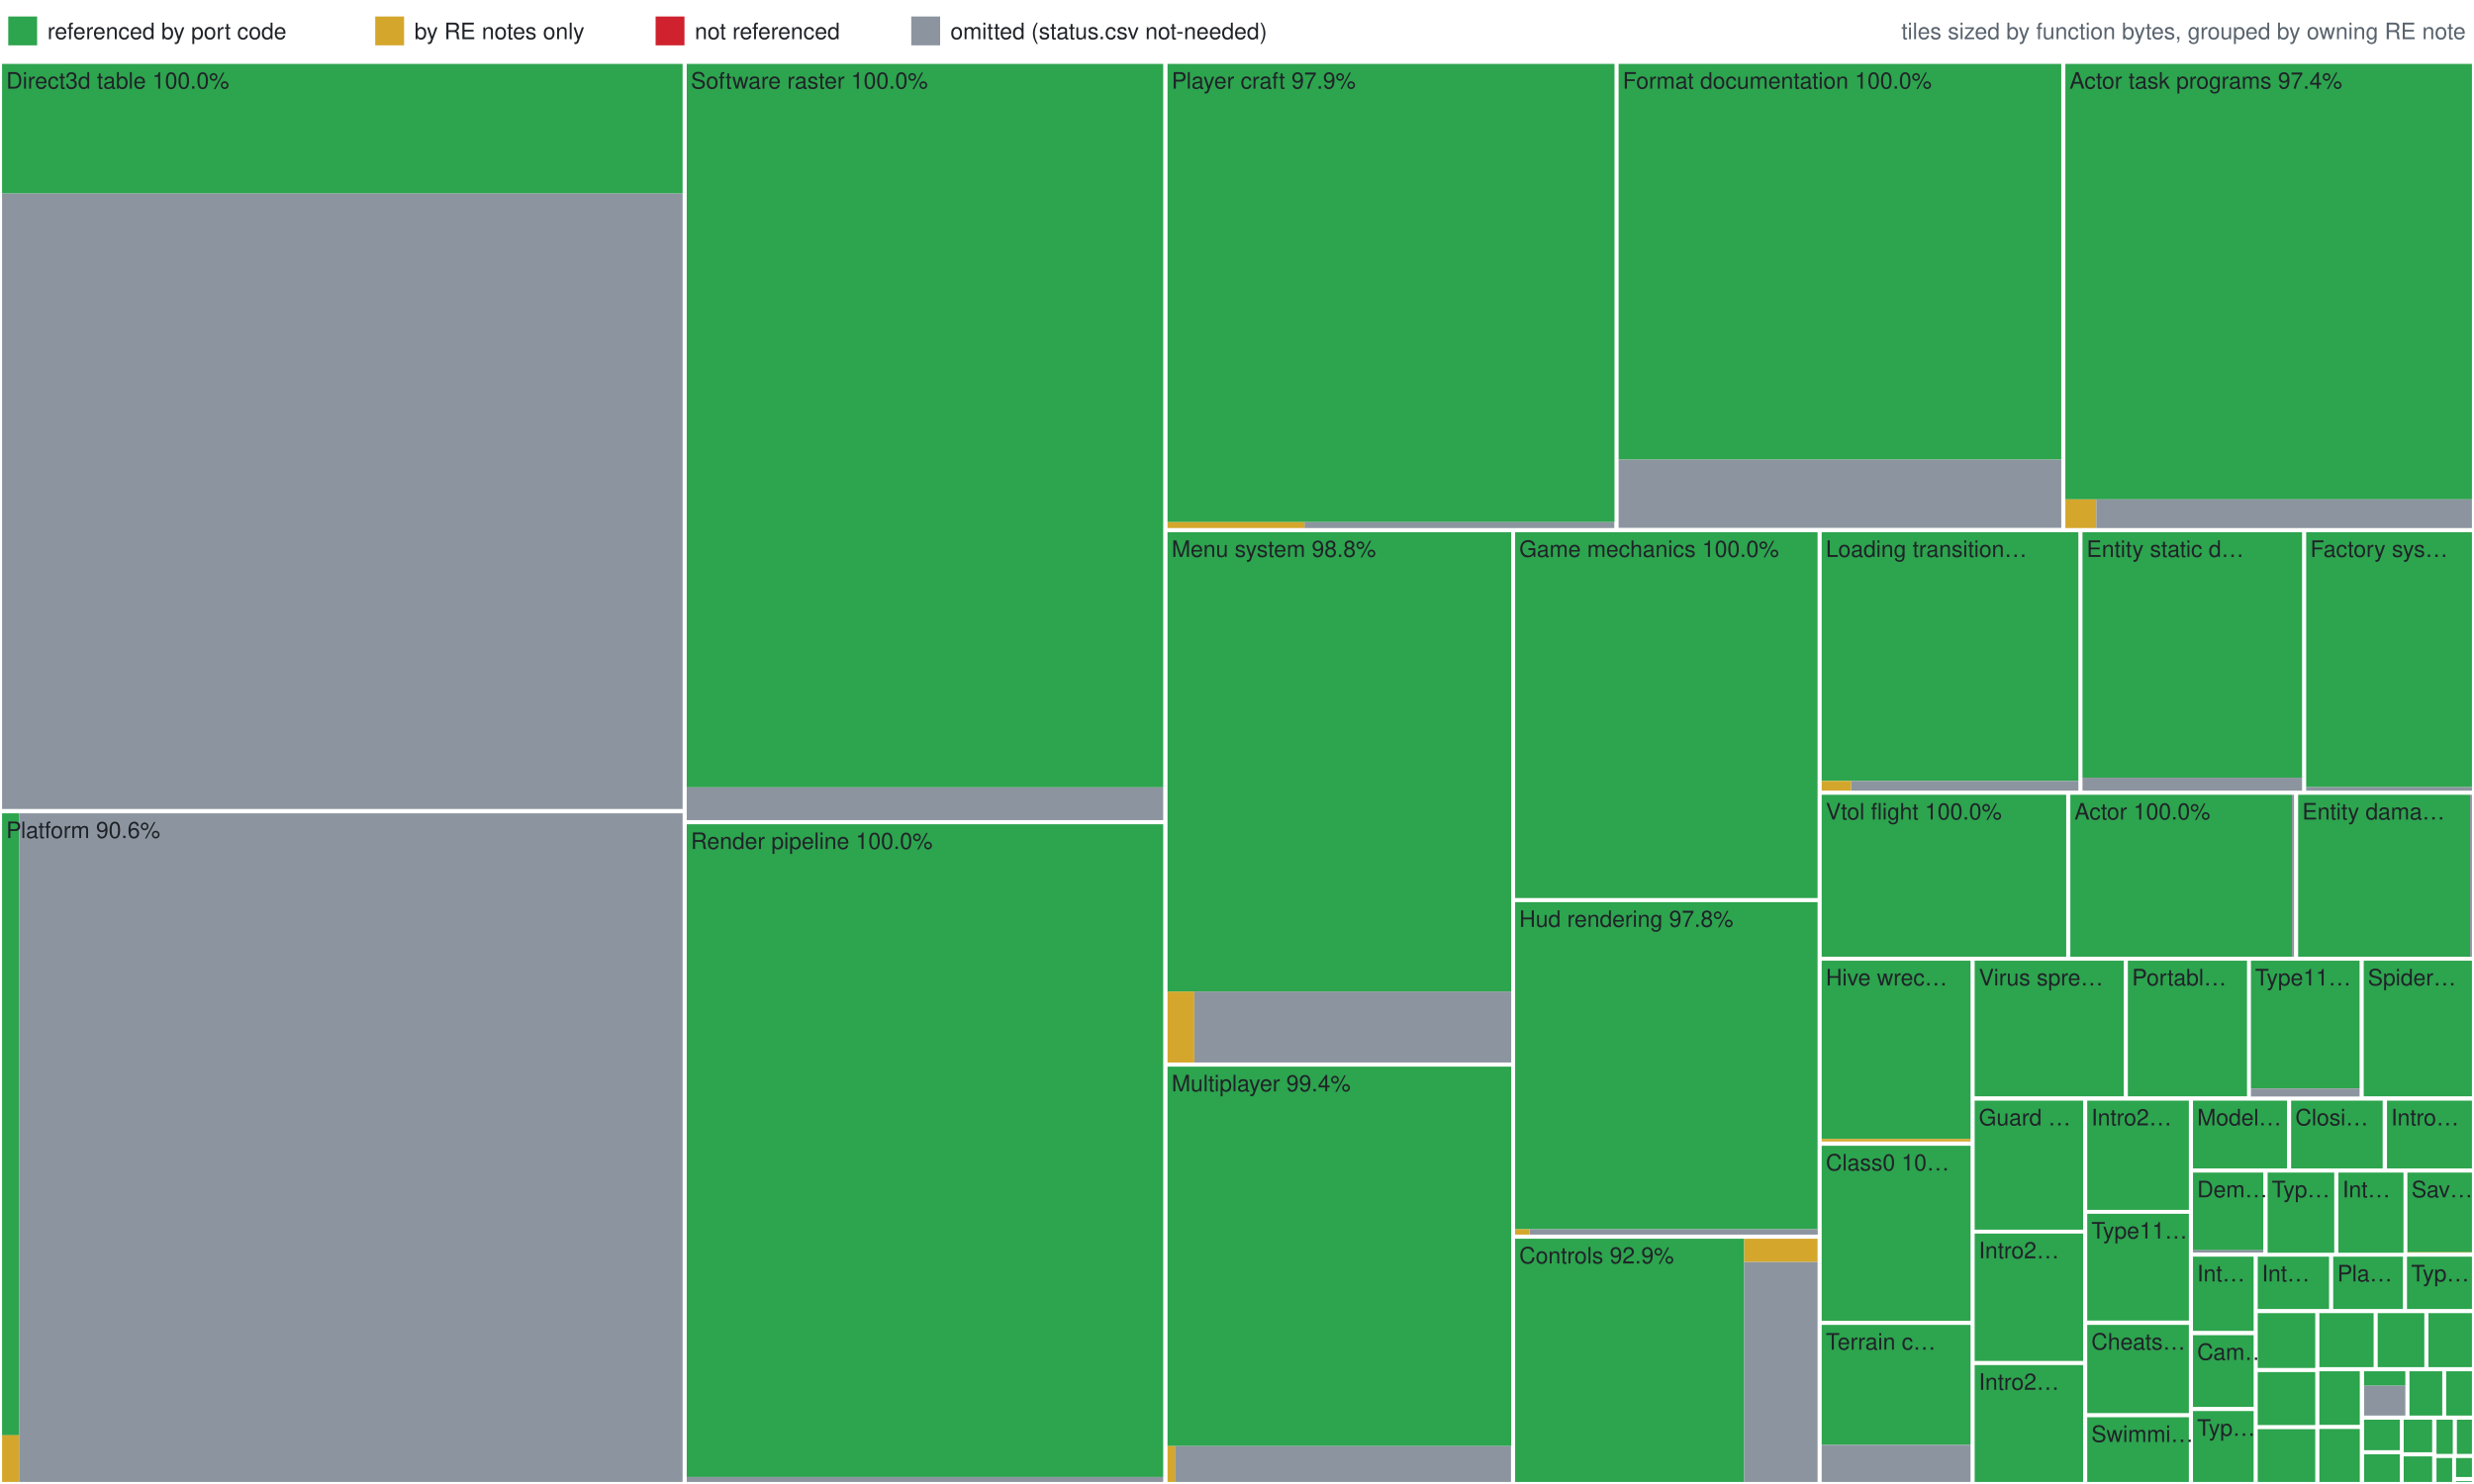
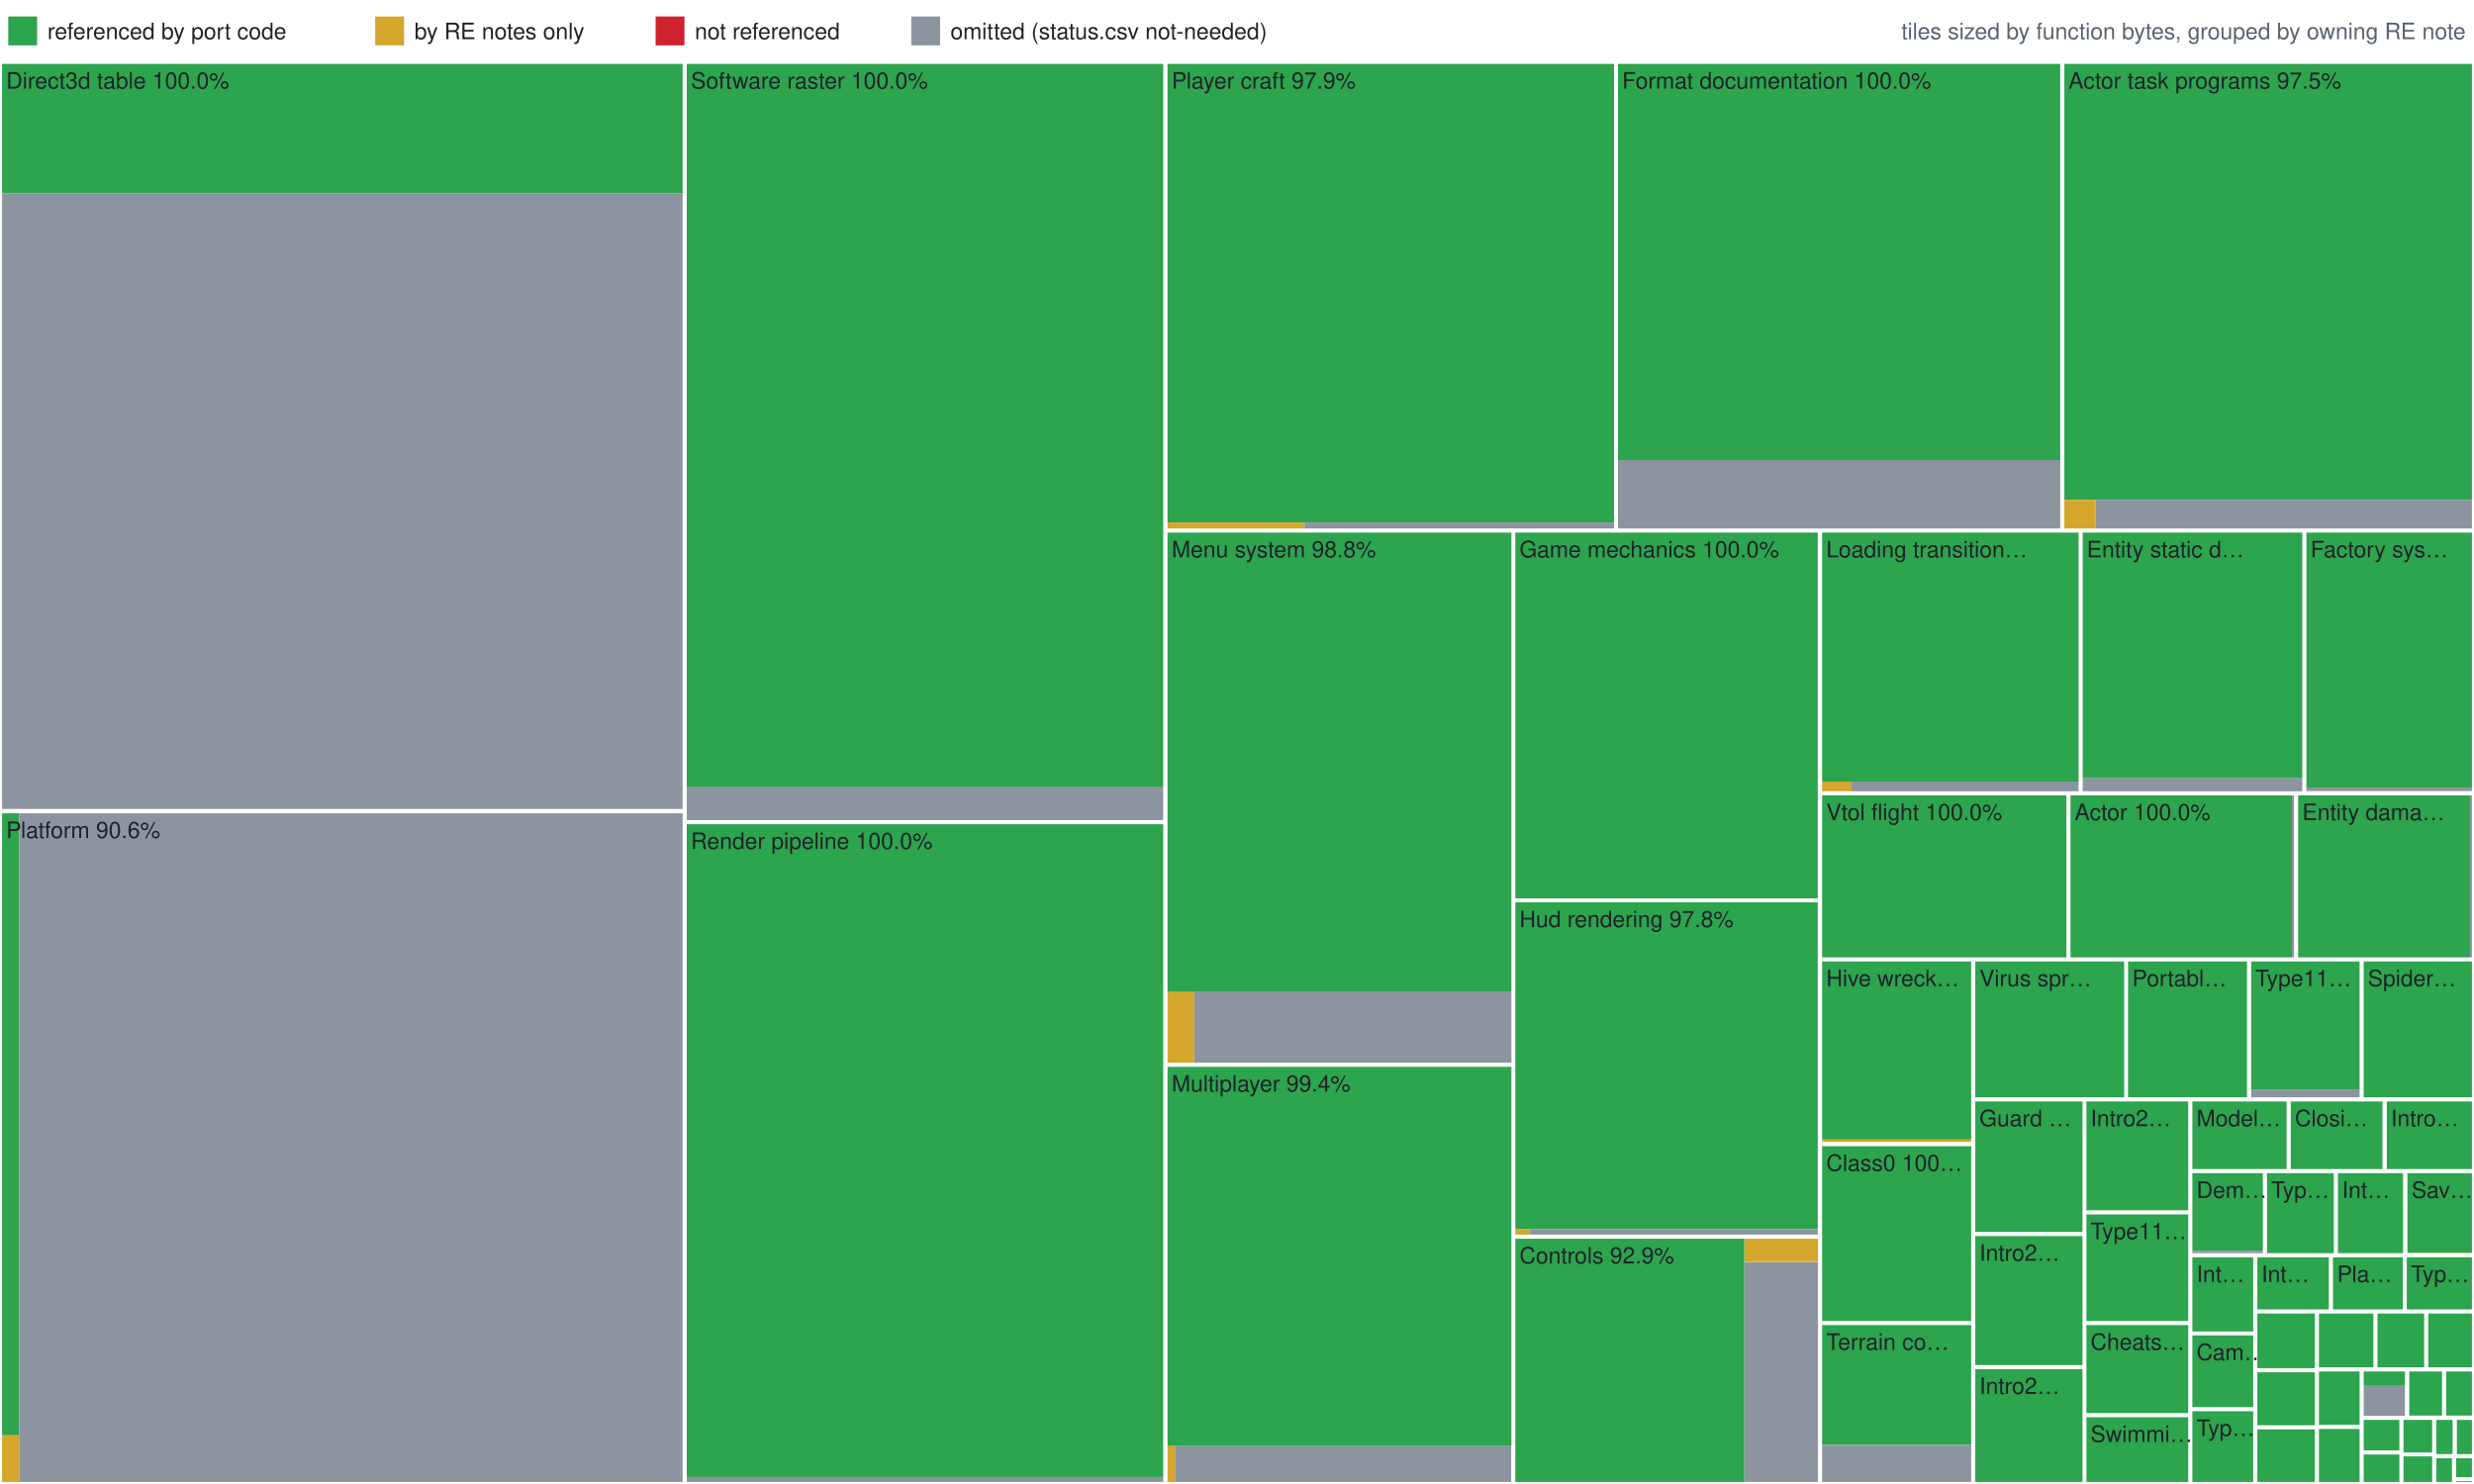
<svg xmlns="http://www.w3.org/2000/svg" width="1200" height="720" viewBox="0 0 1200 720" font-family="Segoe UI, Helvetica, Arial, sans-serif" font-size="11">
  <rect width="1200" height="720" fill="#ffffff" />
  <rect x="4" y="8" width="14" height="14" fill="#2da44e" />
  <text x="23" y="19" fill="#1f2328">referenced by port code</text>
  <rect x="182" y="8" width="14" height="14" fill="#d4a72c" />
  <text x="201" y="19" fill="#1f2328">by RE notes only</text>
  <rect x="318" y="8" width="14" height="14" fill="#cf222e" />
  <text x="337" y="19" fill="#1f2328">not referenced</text>
  <rect x="442" y="8" width="14" height="14" fill="#8c959f" />
  <text x="461" y="19" fill="#1f2328">omitted (status.csv not-needed)</text>
  <text x="1196" y="19" fill="#59636e" text-anchor="end">tiles sized by function bytes, grouped by owning RE note</text>
  <g>
    <rect x="1" y="31" width="330.1" height="62.9" fill="#2da44e" />
    <rect x="1" y="93.9" width="330.1" height="298.6" fill="#8c959f" />
    <text x="3" y="43" fill="#1f2328">Direct3d table 100.0%</text>
  </g>
  <g>
    <rect x="1" y="394.6" width="8.3" height="301.8" fill="#2da44e" />
    <rect x="1" y="696.3" width="8.3" height="22.7" fill="#d4a72c" />
    <rect x="9.3" y="394.6" width="321.8" height="324.4" fill="#8c959f" />
    <text x="3" y="406.6" fill="#1f2328">Platform 90.6%</text>
  </g>
  <g>
    <rect x="333.1" y="31" width="231.1" height="351" fill="#2da44e" />
    <rect x="333.1" y="382" width="231.1" height="15.9" fill="#8c959f" />
    <text x="335.1" y="43" fill="#1f2328">Software raster 100.0%</text>
  </g>
  <g>
    <rect x="333.1" y="399.9" width="231.1" height="316.7" fill="#2da44e" />
    <rect x="333.1" y="716.6" width="231.1" height="2.4" fill="#8c959f" />
    <text x="335.1" y="411.9" fill="#1f2328">Render pipeline 100.0%</text>
  </g>
  <g>
-     <rect x="566.3" y="31" width="216.8" height="222.3" fill="#2da44e" />
-     <rect x="566.3" y="253.3" width="66.6" height="2.9" fill="#d4a72c" />
-     <rect x="632.8" y="253.3" width="150.2" height="2.9" fill="#8c959f" />
+     <rect x="566.3" y="31" width="216.6" height="222.5" fill="#2da44e" />
+     <rect x="566.3" y="253.5" width="66.5" height="2.9" fill="#d4a72c" />
+     <rect x="632.8" y="253.5" width="150.1" height="2.9" fill="#8c959f" />
    <text x="568.3" y="43" fill="#1f2328">Player craft 97.9%</text>
  </g>
  <g>
-     <rect x="785.1" y="31" width="214.7" height="192" fill="#2da44e" />
-     <rect x="785.1" y="223" width="214.7" height="33.1" fill="#8c959f" />
-     <text x="787.1" y="43" fill="#1f2328">Format documentation 100.0%</text>
-   </g>
-   <g>
-     <rect x="1001.8" y="31" width="197.2" height="211.3" fill="#2da44e" />
-     <rect x="1001.8" y="242.3" width="15" height="13.9" fill="#d4a72c" />
-     <rect x="1016.8" y="242.3" width="182.2" height="13.9" fill="#8c959f" />
-     <text x="1003.8" y="43" fill="#1f2328">Actor task programs 97.4%</text>
-   </g>
-   <g>
-     <rect x="566.3" y="258.2" width="166.7" height="223" fill="#2da44e" />
-     <rect x="566.3" y="481.1" width="13" height="34.4" fill="#d4a72c" />
-     <rect x="579.3" y="481.1" width="153.7" height="34.4" fill="#8c959f" />
-     <text x="568.3" y="270.2" fill="#1f2328">Menu system 98.8%</text>
-   </g>
-   <g>
-     <rect x="566.3" y="517.5" width="166.7" height="184.1" fill="#2da44e" />
+     <rect x="784.8" y="31" width="214.5" height="192.2" fill="#2da44e" />
+     <rect x="784.8" y="223.2" width="214.5" height="33.2" fill="#8c959f" />
+     <text x="786.8" y="43" fill="#1f2328">Format documentation 100.0%</text>
+   </g>
+   <g>
+     <rect x="1001.3" y="31" width="197.7" height="211.5" fill="#2da44e" />
+     <rect x="1001.3" y="242.5" width="15.1" height="13.9" fill="#d4a72c" />
+     <rect x="1016.4" y="242.5" width="182.6" height="13.9" fill="#8c959f" />
+     <text x="1003.3" y="43" fill="#1f2328">Actor task programs 97.5%</text>
+   </g>
+   <g>
+     <rect x="566.3" y="258.4" width="166.8" height="222.9" fill="#2da44e" />
+     <rect x="566.3" y="481.2" width="13" height="34.4" fill="#d4a72c" />
+     <rect x="579.3" y="481.2" width="153.8" height="34.4" fill="#8c959f" />
+     <text x="568.3" y="270.4" fill="#1f2328">Menu system 98.8%</text>
+   </g>
+   <g>
+     <rect x="566.3" y="517.6" width="166.8" height="184" fill="#2da44e" />
    <rect x="566.3" y="701.6" width="3.8" height="17.4" fill="#d4a72c" />
-     <rect x="570" y="701.6" width="162.9" height="17.4" fill="#8c959f" />
-     <text x="568.3" y="529.5" fill="#1f2328">Multiplayer 99.4%</text>
-   </g>
-   <g>
-     <rect x="734.9" y="258.2" width="146.7" height="177.5" fill="#2da44e" />
-     <text x="736.9" y="270.2" fill="#1f2328">Game mechanics 100.0%</text>
-   </g>
-   <g>
-     <rect x="734.9" y="437.7" width="146.7" height="158.7" fill="#2da44e" />
-     <rect x="734.9" y="596.4" width="6.8" height="2.6" fill="#d4a72c" />
+     <rect x="570" y="701.6" width="163" height="17.4" fill="#8c959f" />
+     <text x="568.3" y="529.6" fill="#1f2328">Multiplayer 99.4%</text>
+   </g>
+   <g>
+     <rect x="735" y="258.4" width="146.7" height="177.5" fill="#2da44e" />
+     <text x="737" y="270.4" fill="#1f2328">Game mechanics 100.0%</text>
+   </g>
+   <g>
+     <rect x="735" y="437.8" width="146.7" height="158.6" fill="#2da44e" />
+     <rect x="735" y="596.4" width="6.8" height="2.6" fill="#d4a72c" />
    <rect x="741.8" y="596.4" width="139.9" height="2.6" fill="#8c959f" />
-     <text x="736.9" y="449.7" fill="#1f2328">Hud rendering 97.8%</text>
-   </g>
-   <g>
-     <rect x="734.9" y="601" width="111.1" height="118" fill="#2da44e" />
-     <rect x="846" y="601" width="35.6" height="11.3" fill="#d4a72c" />
-     <rect x="846" y="612.3" width="35.6" height="106.7" fill="#8c959f" />
-     <text x="736.9" y="613" fill="#1f2328">Controls 92.9%</text>
-   </g>
-   <g>
-     <rect x="883.6" y="258.2" width="124.5" height="120.7" fill="#2da44e" />
-     <rect x="883.6" y="378.9" width="14.3" height="4.7" fill="#d4a72c" />
-     <rect x="897.9" y="378.9" width="110.2" height="4.7" fill="#8c959f" />
-     <text x="885.6" y="270.2" fill="#1f2328">Loading transition…</text>
-   </g>
-   <g>
-     <rect x="1010.1" y="258.2" width="106.5" height="119.2" fill="#2da44e" />
-     <rect x="1010.1" y="377.3" width="106.5" height="6.3" fill="#8c959f" />
-     <text x="1012.1" y="270.2" fill="#1f2328">Entity static d…</text>
-   </g>
-   <g>
-     <rect x="1118.6" y="258.2" width="80.4" height="123.7" fill="#2da44e" />
-     <rect x="1118.6" y="381.9" width="80.4" height="1.7" fill="#8c959f" />
-     <text x="1120.6" y="270.2" fill="#1f2328">Factory sys…</text>
-   </g>
-   <g>
-     <rect x="883.6" y="385.6" width="118.6" height="78.6" fill="#2da44e" />
-     <text x="885.6" y="397.6" fill="#1f2328">Vtol flight 100.0%</text>
-   </g>
-   <g>
-     <rect x="1004.2" y="385.6" width="107.5" height="78.6" fill="#2da44e" />
-     <rect x="1111.7" y="385.6" width="1" height="78.6" fill="#8c959f" />
-     <text x="1006.2" y="397.6" fill="#1f2328">Actor 100.0%</text>
-   </g>
-   <g>
-     <rect x="1114.7" y="385.6" width="83.4" height="78.6" fill="#2da44e" />
-     <rect x="1198.1" y="385.6" width="0.9" height="78.6" fill="#8c959f" />
-     <text x="1116.7" y="397.6" fill="#1f2328">Entity dama…</text>
-   </g>
-   <g>
-     <rect x="883.6" y="466.1" width="72.2" height="86.5" fill="#2da44e" />
-     <rect x="883.6" y="552.6" width="72.2" height="1.2" fill="#d4a72c" />
-     <text x="885.6" y="478.1" fill="#1f2328">Hive wrec…</text>
-   </g>
-   <g>
-     <rect x="883.6" y="555.9" width="72.2" height="84.9" fill="#2da44e" />
-     <text x="885.6" y="567.9" fill="#1f2328">Class0 10…</text>
-   </g>
-   <g>
-     <rect x="883.6" y="642.8" width="72.2" height="58.2" fill="#2da44e" />
-     <rect x="883.6" y="701" width="72.2" height="18" fill="#8c959f" />
-     <text x="885.6" y="654.8" fill="#1f2328">Terrain c…</text>
-   </g>
-   <g>
-     <rect x="957.8" y="466.1" width="72.3" height="65.8" fill="#2da44e" />
-     <text x="959.8" y="478.1" fill="#1f2328">Virus spre…</text>
-   </g>
-   <g>
-     <rect x="1032.1" y="466.1" width="57.8" height="65.8" fill="#2da44e" />
-     <text x="1034.1" y="478.1" fill="#1f2328">Portabl…</text>
-   </g>
-   <g>
-     <rect x="1091.8" y="466.1" width="52.7" height="62" fill="#2da44e" />
-     <rect x="1091.8" y="528.1" width="52.7" height="3.9" fill="#8c959f" />
-     <text x="1093.8" y="478.1" fill="#1f2328">Type11…</text>
-   </g>
-   <g>
-     <rect x="1146.5" y="466.1" width="52.5" height="65.8" fill="#2da44e" />
-     <text x="1148.5" y="478.1" fill="#1f2328">Spider…</text>
-   </g>
-   <g>
-     <rect x="957.8" y="534" width="52.6" height="62.6" fill="#2da44e" />
-     <text x="959.8" y="546" fill="#1f2328">Guard …</text>
-   </g>
-   <g>
-     <rect x="957.8" y="598.5" width="52.6" height="61.8" fill="#2da44e" />
-     <text x="959.8" y="610.5" fill="#1f2328">Intro2…</text>
-   </g>
-   <g>
-     <rect x="957.8" y="662.3" width="52.6" height="56.7" fill="#2da44e" />
-     <text x="959.8" y="674.3" fill="#1f2328">Intro2…</text>
-   </g>
-   <g>
-     <rect x="1012.4" y="534" width="49.3" height="53" fill="#2da44e" />
-     <text x="1014.4" y="546" fill="#1f2328">Intro2…</text>
-   </g>
-   <g>
-     <rect x="1012.4" y="588.9" width="49.3" height="51.8" fill="#2da44e" />
-     <text x="1014.4" y="600.9" fill="#1f2328">Type11…</text>
-   </g>
-   <g>
-     <rect x="1012.4" y="642.8" width="49.3" height="42.8" fill="#2da44e" />
-     <text x="1014.4" y="654.8" fill="#1f2328">Cheats…</text>
-   </g>
-   <g>
-     <rect x="1012.4" y="687.6" width="49.3" height="31.4" fill="#2da44e" />
-     <text x="1014.4" y="699.6" fill="#1f2328">Swimmi…</text>
-   </g>
-   <g>
-     <rect x="1063.7" y="534" width="45.6" height="32.9" fill="#2da44e" />
-     <text x="1065.7" y="546" fill="#1f2328">Model…</text>
-   </g>
-   <g>
-     <rect x="1111.3" y="534" width="44.4" height="32.9" fill="#2da44e" />
-     <text x="1113.3" y="546" fill="#1f2328">Closi…</text>
-   </g>
-   <g>
-     <rect x="1157.8" y="534" width="41.2" height="32.9" fill="#2da44e" />
-     <text x="1159.8" y="546" fill="#1f2328">Intro…</text>
-   </g>
-   <g>
-     <rect x="1063.7" y="568.9" width="34.1" height="37.7" fill="#2da44e" />
-     <rect x="1063.7" y="606.5" width="34.1" height="1.2" fill="#8c959f" />
-     <text x="1065.7" y="580.9" fill="#1f2328">Dem…</text>
-   </g>
-   <g>
-     <rect x="1099.9" y="568.9" width="32.3" height="38.9" fill="#2da44e" />
-     <text x="1101.9" y="580.9" fill="#1f2328">Typ…</text>
-   </g>
-   <g>
-     <rect x="1134.2" y="568.9" width="31.6" height="38.9" fill="#2da44e" />
-     <text x="1136.2" y="580.9" fill="#1f2328">Int…</text>
-   </g>
-   <g>
-     <rect x="1167.7" y="568.9" width="31.3" height="38.7" fill="#2da44e" />
-     <rect x="1167.7" y="607.5" width="31.3" height="0.2" fill="#d4a72c" />
-     <text x="1169.7" y="580.9" fill="#1f2328">Sav…</text>
-   </g>
-   <g>
-     <rect x="1063.7" y="609.7" width="29.4" height="36" fill="#2da44e" />
-     <text x="1065.7" y="621.7" fill="#1f2328">Int…</text>
-   </g>
-   <g>
-     <rect x="1063.7" y="647.8" width="29.4" height="34.8" fill="#2da44e" />
-     <text x="1065.7" y="659.8" fill="#1f2328">Cam…</text>
-   </g>
-   <g>
-     <rect x="1063.7" y="684.6" width="29.4" height="34.4" fill="#2da44e" />
-     <text x="1065.7" y="696.6" fill="#1f2328">Typ…</text>
-   </g>
-   <g>
-     <rect x="1095.1" y="609.7" width="34.6" height="25.4" fill="#2da44e" />
-     <text x="1097.1" y="621.7" fill="#1f2328">Int…</text>
-   </g>
-   <g>
-     <rect x="1131.7" y="609.7" width="33.8" height="25.4" fill="#2da44e" />
-     <text x="1133.7" y="621.7" fill="#1f2328">Pla…</text>
-   </g>
-   <g>
-     <rect x="1167.5" y="609.7" width="31.5" height="25.4" fill="#2da44e" />
-     <text x="1169.5" y="621.7" fill="#1f2328">Typ…</text>
-   </g>
-   <g>
-     <rect x="1095.1" y="637.1" width="27.9" height="26.6" fill="#2da44e" />
-   </g>
-   <g>
-     <rect x="1095.1" y="665.7" width="27.9" height="25.7" fill="#2da44e" />
-   </g>
-   <g>
-     <rect x="1095.1" y="693.4" width="27.9" height="25.6" fill="#2da44e" />
-   </g>
-   <g>
-     <rect x="1125" y="637.1" width="26.3" height="26.2" fill="#2da44e" />
-   </g>
-   <g>
-     <rect x="1153.3" y="637.1" width="22.6" height="26.2" fill="#2da44e" />
-   </g>
-   <g>
-     <rect x="1177.9" y="637.1" width="21.1" height="26.2" fill="#2da44e" />
-   </g>
-   <g>
-     <rect x="1125" y="665.3" width="19.6" height="26" fill="#2da44e" />
-   </g>
-   <g>
-     <rect x="1125" y="693.3" width="19.6" height="25.7" fill="#2da44e" />
-   </g>
-   <g>
-     <rect x="1146.7" y="665.3" width="20" height="7" fill="#2da44e" />
-     <rect x="1146.7" y="672.3" width="20" height="14.5" fill="#8c959f" />
-   </g>
-   <g>
-     <rect x="1168.7" y="665.3" width="15.9" height="21.5" fill="#2da44e" />
-   </g>
-   <g>
-     <rect x="1186.5" y="665.3" width="12.5" height="21.5" fill="#2da44e" />
-   </g>
-   <g>
-     <rect x="1146.7" y="688.8" width="17.3" height="14.8" fill="#2da44e" />
-   </g>
-   <g>
-     <rect x="1146.7" y="705.6" width="17.3" height="13.4" fill="#2da44e" />
-   </g>
-   <g>
-     <rect x="1165.9" y="688.8" width="13.8" height="15.8" fill="#2da44e" />
-   </g>
-   <g>
-     <rect x="1165.9" y="706.6" width="13.8" height="12.4" fill="#2da44e" />
-   </g>
-   <g>
-     <rect x="1181.8" y="688.8" width="7.9" height="16.6" fill="#2da44e" />
-   </g>
-   <g>
-     <rect x="1191.7" y="688.8" width="7.3" height="16.6" fill="#2da44e" />
-   </g>
-   <g>
-     <rect x="1181.8" y="707.4" width="7.6" height="11.6" fill="#2da44e" />
-   </g>
-   <g>
-     <rect x="1191.3" y="707.4" width="7.7" height="9.2" fill="#2da44e" />
+     <text x="737" y="449.8" fill="#1f2328">Hud rendering 97.8%</text>
+   </g>
+   <g>
+     <rect x="735" y="601" width="111.1" height="118" fill="#2da44e" />
+     <rect x="846.2" y="601" width="35.6" height="11.3" fill="#d4a72c" />
+     <rect x="846.2" y="612.4" width="35.6" height="106.6" fill="#8c959f" />
+     <text x="737" y="613" fill="#1f2328">Controls 92.9%</text>
+   </g>
+   <g>
+     <rect x="883.8" y="258.4" width="124.4" height="120.8" fill="#2da44e" />
+     <rect x="883.8" y="379.2" width="14.3" height="4.7" fill="#d4a72c" />
+     <rect x="898" y="379.2" width="110.2" height="4.7" fill="#8c959f" />
+     <text x="885.8" y="270.4" fill="#1f2328">Loading transition…</text>
+   </g>
+   <g>
+     <rect x="1010.2" y="258.4" width="106.5" height="119.2" fill="#2da44e" />
+     <rect x="1010.2" y="377.6" width="106.5" height="6.3" fill="#8c959f" />
+     <text x="1012.2" y="270.4" fill="#1f2328">Entity static d…</text>
+   </g>
+   <g>
+     <rect x="1118.7" y="258.4" width="80.3" height="123.8" fill="#2da44e" />
+     <rect x="1118.7" y="382.1" width="80.3" height="1.7" fill="#8c959f" />
+     <text x="1120.7" y="270.4" fill="#1f2328">Factory sys…</text>
+   </g>
+   <g>
+     <rect x="883.8" y="385.9" width="118.5" height="78.6" fill="#2da44e" />
+     <text x="885.8" y="397.9" fill="#1f2328">Vtol flight 100.0%</text>
+   </g>
+   <g>
+     <rect x="1004.3" y="385.9" width="107.4" height="78.6" fill="#2da44e" />
+     <rect x="1111.7" y="385.9" width="1" height="78.6" fill="#8c959f" />
+     <text x="1006.3" y="397.9" fill="#1f2328">Actor 100.0%</text>
+   </g>
+   <g>
+     <rect x="1114.7" y="385.9" width="83.4" height="78.6" fill="#2da44e" />
+     <rect x="1198.1" y="385.9" width="0.9" height="78.6" fill="#8c959f" />
+     <text x="1116.7" y="397.9" fill="#1f2328">Entity dama…</text>
+   </g>
+   <g>
+     <rect x="883.8" y="466.5" width="72.3" height="86.4" fill="#2da44e" />
+     <rect x="883.8" y="552.8" width="72.3" height="1.2" fill="#d4a72c" />
+     <text x="885.8" y="478.5" fill="#1f2328">Hive wreck…</text>
+   </g>
+   <g>
+     <rect x="883.8" y="556.1" width="72.3" height="84.8" fill="#2da44e" />
+     <text x="885.8" y="568.1" fill="#1f2328">Class0 100…</text>
+   </g>
+   <g>
+     <rect x="883.8" y="642.9" width="72.3" height="58.1" fill="#2da44e" />
+     <rect x="883.8" y="701" width="72.3" height="18" fill="#8c959f" />
+     <text x="885.8" y="654.9" fill="#1f2328">Terrain co…</text>
+   </g>
+   <g>
+     <rect x="958.1" y="466.5" width="72.2" height="65.9" fill="#2da44e" />
+     <text x="960.1" y="478.5" fill="#1f2328">Virus spr…</text>
+   </g>
+   <g>
+     <rect x="1032.2" y="466.5" width="57.7" height="65.9" fill="#2da44e" />
+     <text x="1034.2" y="478.5" fill="#1f2328">Portabl…</text>
+   </g>
+   <g>
+     <rect x="1091.9" y="466.5" width="52.6" height="62" fill="#2da44e" />
+     <rect x="1091.9" y="528.5" width="52.6" height="3.9" fill="#8c959f" />
+     <text x="1093.9" y="478.5" fill="#1f2328">Type11…</text>
+   </g>
+   <g>
+     <rect x="1146.5" y="466.5" width="52.5" height="65.9" fill="#2da44e" />
+     <text x="1148.5" y="478.5" fill="#1f2328">Spider…</text>
+   </g>
+   <g>
+     <rect x="958.1" y="534.4" width="52" height="63.3" fill="#2da44e" />
+     <text x="960.1" y="546.4" fill="#1f2328">Guard …</text>
+   </g>
+   <g>
+     <rect x="958.1" y="599.7" width="52" height="62.6" fill="#2da44e" />
+     <text x="960.1" y="611.7" fill="#1f2328">Intro2…</text>
+   </g>
+   <g>
+     <rect x="958.1" y="664.3" width="52" height="54.7" fill="#2da44e" />
+     <text x="960.1" y="676.3" fill="#1f2328">Intro2…</text>
+   </g>
+   <g>
+     <rect x="1012" y="534.4" width="49.4" height="52.8" fill="#2da44e" />
+     <text x="1014" y="546.4" fill="#1f2328">Intro2…</text>
+   </g>
+   <g>
+     <rect x="1012" y="589.2" width="49.4" height="51.7" fill="#2da44e" />
+     <text x="1014" y="601.2" fill="#1f2328">Type11…</text>
+   </g>
+   <g>
+     <rect x="1012" y="642.9" width="49.4" height="42.7" fill="#2da44e" />
+     <text x="1014" y="654.9" fill="#1f2328">Cheats…</text>
+   </g>
+   <g>
+     <rect x="1012" y="687.6" width="49.4" height="31.4" fill="#2da44e" />
+     <text x="1014" y="699.6" fill="#1f2328">Swimmi…</text>
+   </g>
+   <g>
+     <rect x="1063.4" y="534.4" width="45.7" height="32.8" fill="#2da44e" />
+     <text x="1065.4" y="546.4" fill="#1f2328">Model…</text>
+   </g>
+   <g>
+     <rect x="1111.1" y="534.4" width="44.5" height="32.8" fill="#2da44e" />
+     <text x="1113.1" y="546.4" fill="#1f2328">Closi…</text>
+   </g>
+   <g>
+     <rect x="1157.7" y="534.4" width="41.3" height="32.8" fill="#2da44e" />
+     <text x="1159.7" y="546.4" fill="#1f2328">Intro…</text>
+   </g>
+   <g>
+     <rect x="1063.4" y="569.2" width="34.2" height="37.6" fill="#2da44e" />
+     <rect x="1063.4" y="606.8" width="34.2" height="1.2" fill="#8c959f" />
+     <text x="1065.4" y="581.2" fill="#1f2328">Dem…</text>
+   </g>
+   <g>
+     <rect x="1099.6" y="569.2" width="32.4" height="38.8" fill="#2da44e" />
+     <text x="1101.6" y="581.2" fill="#1f2328">Typ…</text>
+   </g>
+   <g>
+     <rect x="1134" y="569.2" width="31.6" height="38.8" fill="#2da44e" />
+     <text x="1136" y="581.2" fill="#1f2328">Int…</text>
+   </g>
+   <g>
+     <rect x="1167.7" y="569.2" width="31.3" height="38.6" fill="#2da44e" />
+     <rect x="1167.7" y="607.8" width="31.3" height="0.2" fill="#d4a72c" />
+     <text x="1169.7" y="581.2" fill="#1f2328">Sav…</text>
+   </g>
+   <g>
+     <rect x="1063.4" y="610" width="29.5" height="36" fill="#2da44e" />
+     <text x="1065.4" y="622" fill="#1f2328">Int…</text>
+   </g>
+   <g>
+     <rect x="1063.4" y="647.9" width="29.5" height="34.8" fill="#2da44e" />
+     <text x="1065.4" y="659.9" fill="#1f2328">Cam…</text>
+   </g>
+   <g>
+     <rect x="1063.4" y="684.7" width="29.5" height="34.3" fill="#2da44e" />
+     <text x="1065.4" y="696.7" fill="#1f2328">Typ…</text>
+   </g>
+   <g>
+     <rect x="1094.9" y="610" width="34.7" height="25.3" fill="#2da44e" />
+     <text x="1096.9" y="622" fill="#1f2328">Int…</text>
+   </g>
+   <g>
+     <rect x="1131.6" y="610" width="33.9" height="25.3" fill="#2da44e" />
+     <text x="1133.6" y="622" fill="#1f2328">Pla…</text>
+   </g>
+   <g>
+     <rect x="1167.4" y="610" width="31.6" height="25.3" fill="#2da44e" />
+     <text x="1169.4" y="622" fill="#1f2328">Typ…</text>
+   </g>
+   <g>
+     <rect x="1094.9" y="637.3" width="27.9" height="26.5" fill="#2da44e" />
+   </g>
+   <g>
+     <rect x="1094.9" y="665.8" width="27.9" height="25.7" fill="#2da44e" />
+   </g>
+   <g>
+     <rect x="1094.9" y="693.5" width="27.9" height="25.5" fill="#2da44e" />
+   </g>
+   <g>
+     <rect x="1124.8" y="637.3" width="26.4" height="26.1" fill="#2da44e" />
+   </g>
+   <g>
+     <rect x="1153.2" y="637.3" width="22.6" height="26.1" fill="#2da44e" />
+   </g>
+   <g>
+     <rect x="1177.8" y="637.3" width="21.2" height="26.1" fill="#2da44e" />
+   </g>
+   <g>
+     <rect x="1124.8" y="665.4" width="19.7" height="25.9" fill="#2da44e" />
+   </g>
+   <g>
+     <rect x="1124.8" y="693.3" width="19.7" height="25.7" fill="#2da44e" />
+   </g>
+   <g>
+     <rect x="1146.5" y="665.4" width="20" height="7" fill="#2da44e" />
+     <rect x="1146.5" y="672.4" width="20" height="14.5" fill="#8c959f" />
+   </g>
+   <g>
+     <rect x="1168.6" y="665.4" width="15.9" height="21.4" fill="#2da44e" />
+   </g>
+   <g>
+     <rect x="1186.5" y="665.4" width="12.5" height="21.4" fill="#2da44e" />
+   </g>
+   <g>
+     <rect x="1146.5" y="688.9" width="17.3" height="14.8" fill="#2da44e" />
+   </g>
+   <g>
+     <rect x="1146.5" y="705.7" width="17.3" height="13.3" fill="#2da44e" />
+   </g>
+   <g>
+     <rect x="1165.8" y="688.9" width="13.9" height="15.8" fill="#2da44e" />
+   </g>
+   <g>
+     <rect x="1165.8" y="706.6" width="13.9" height="12.4" fill="#2da44e" />
+   </g>
+   <g>
+     <rect x="1181.7" y="688.9" width="7.9" height="16.6" fill="#2da44e" />
+   </g>
+   <g>
+     <rect x="1191.7" y="688.9" width="7.3" height="16.6" fill="#2da44e" />
+   </g>
+   <g>
+     <rect x="1181.7" y="707.5" width="7.6" height="11.5" fill="#2da44e" />
+   </g>
+   <g>
+     <rect x="1191.3" y="707.5" width="7.7" height="9.2" fill="#2da44e" />
  </g>
  <g>
    <rect x="1191.3" y="718.6" width="7.7" height="0.4" fill="#2da44e" />
  </g>
</svg>
